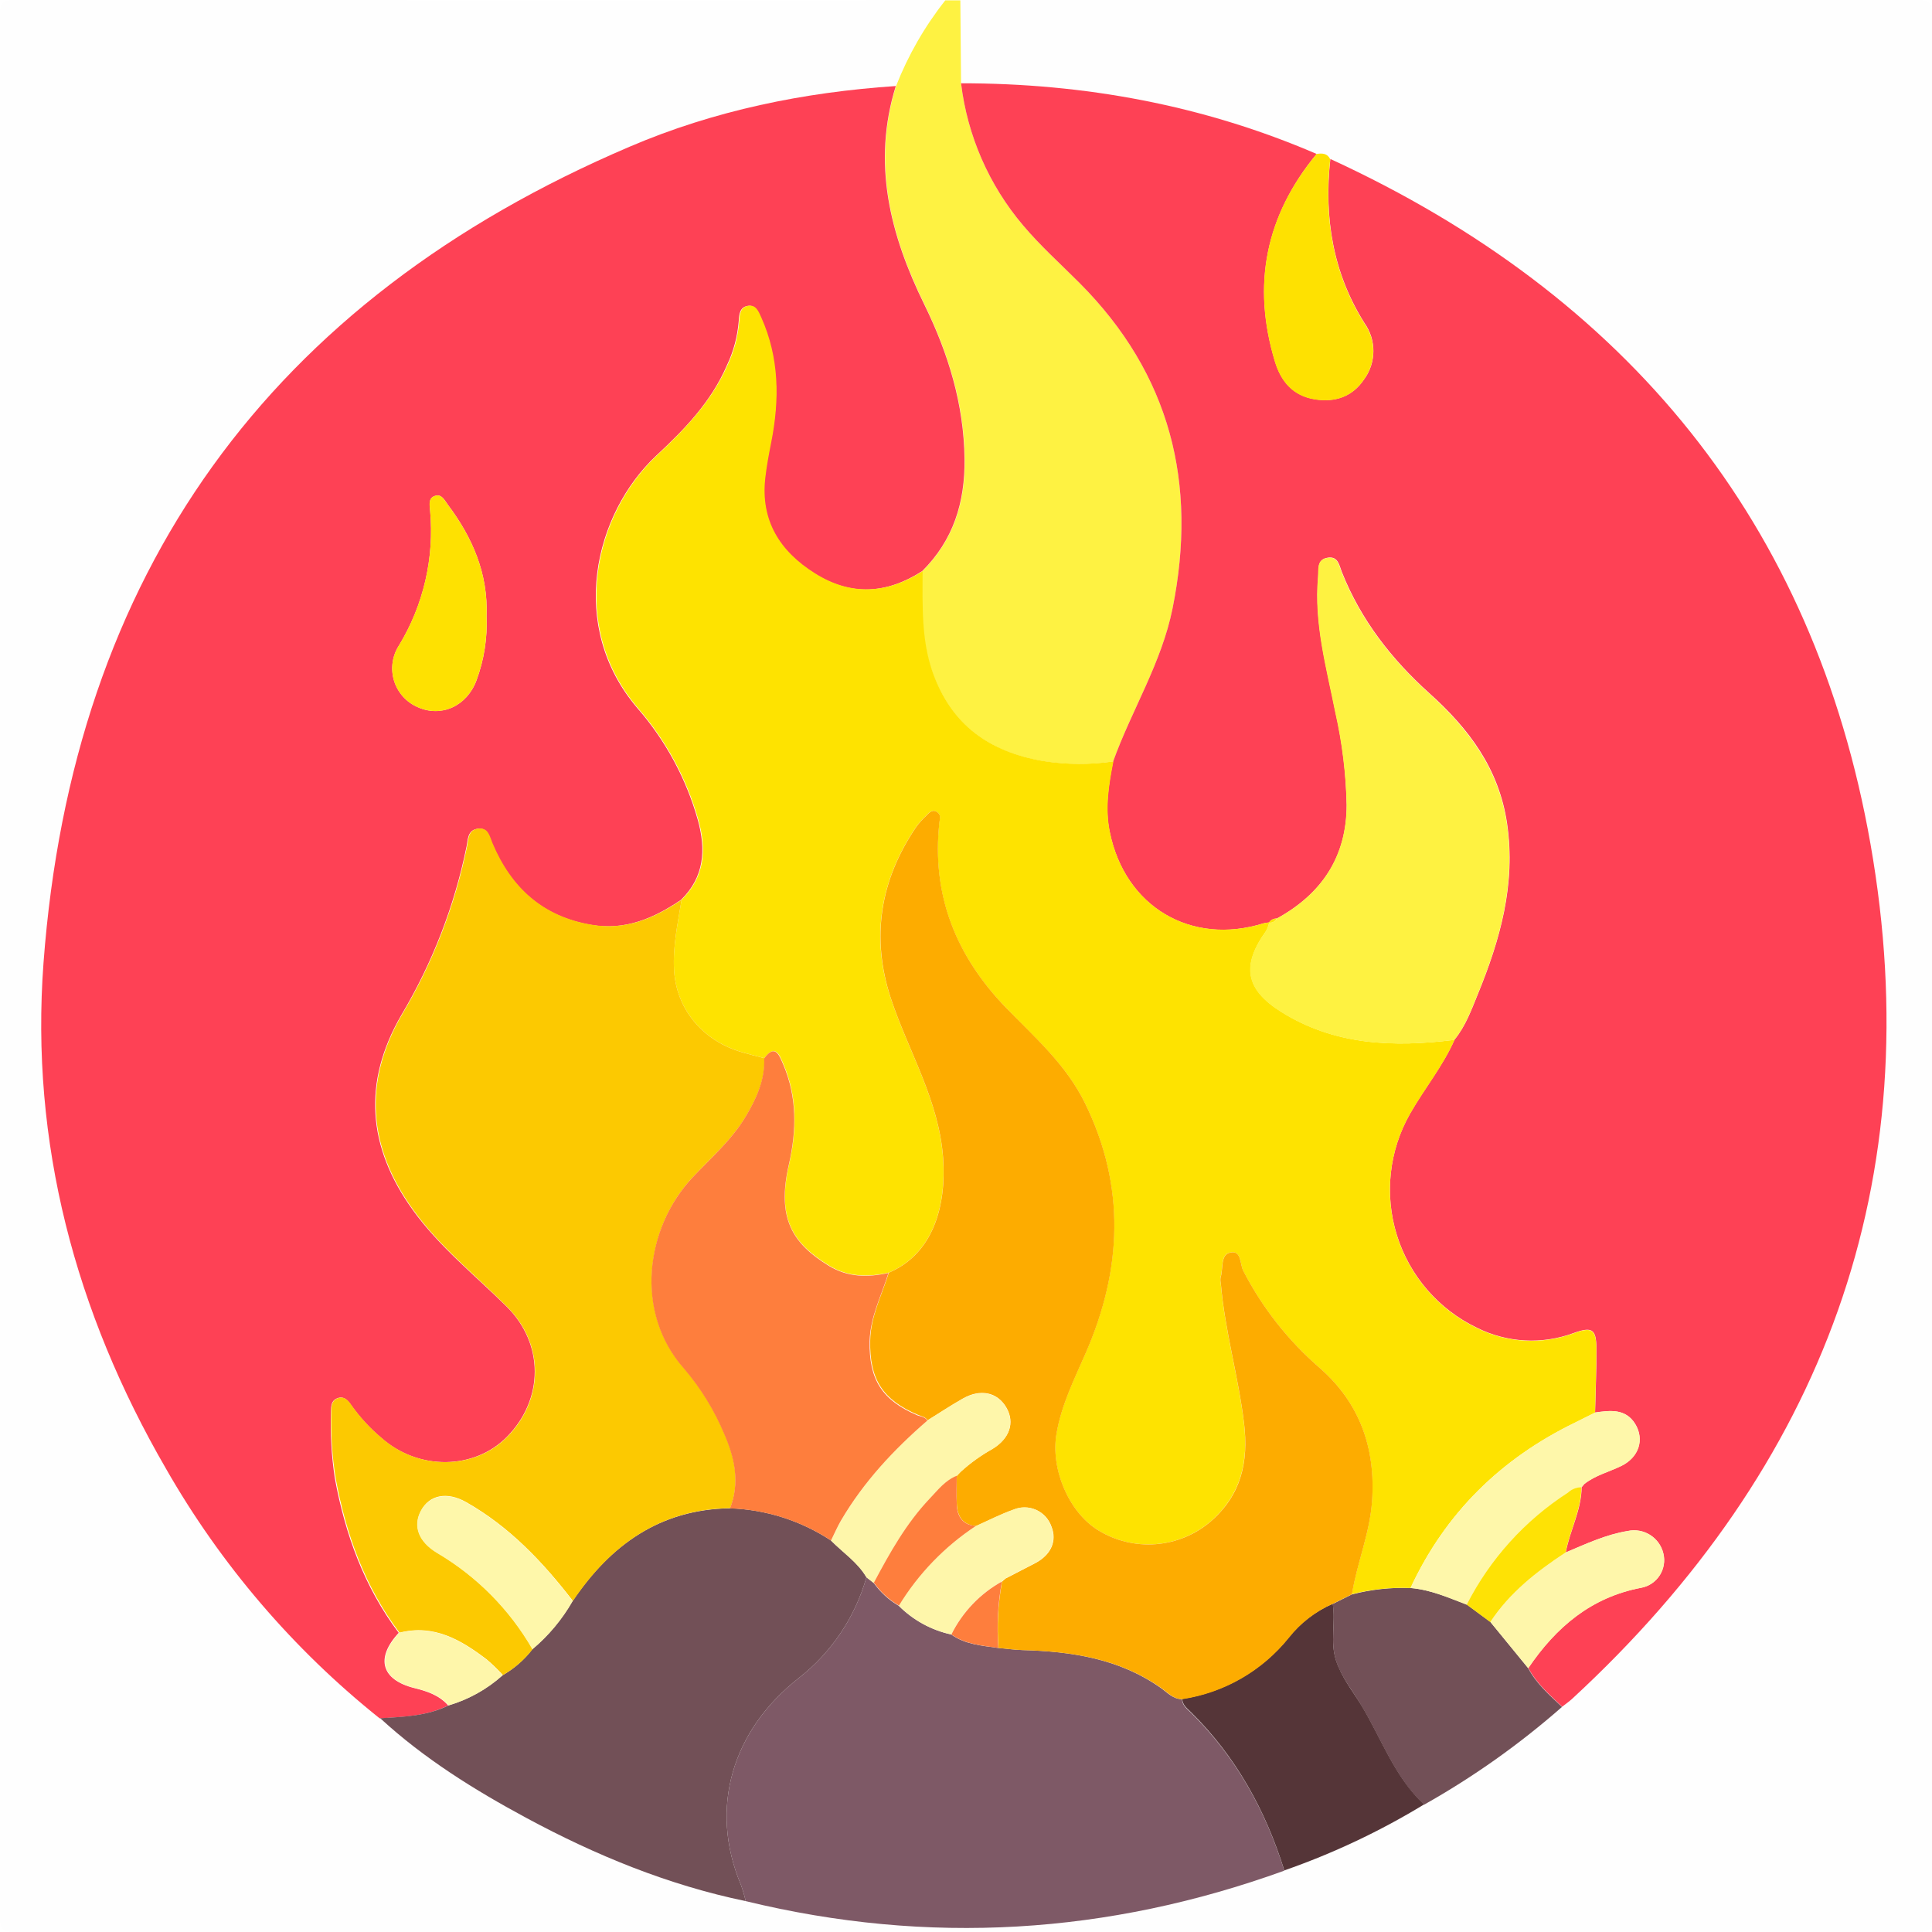
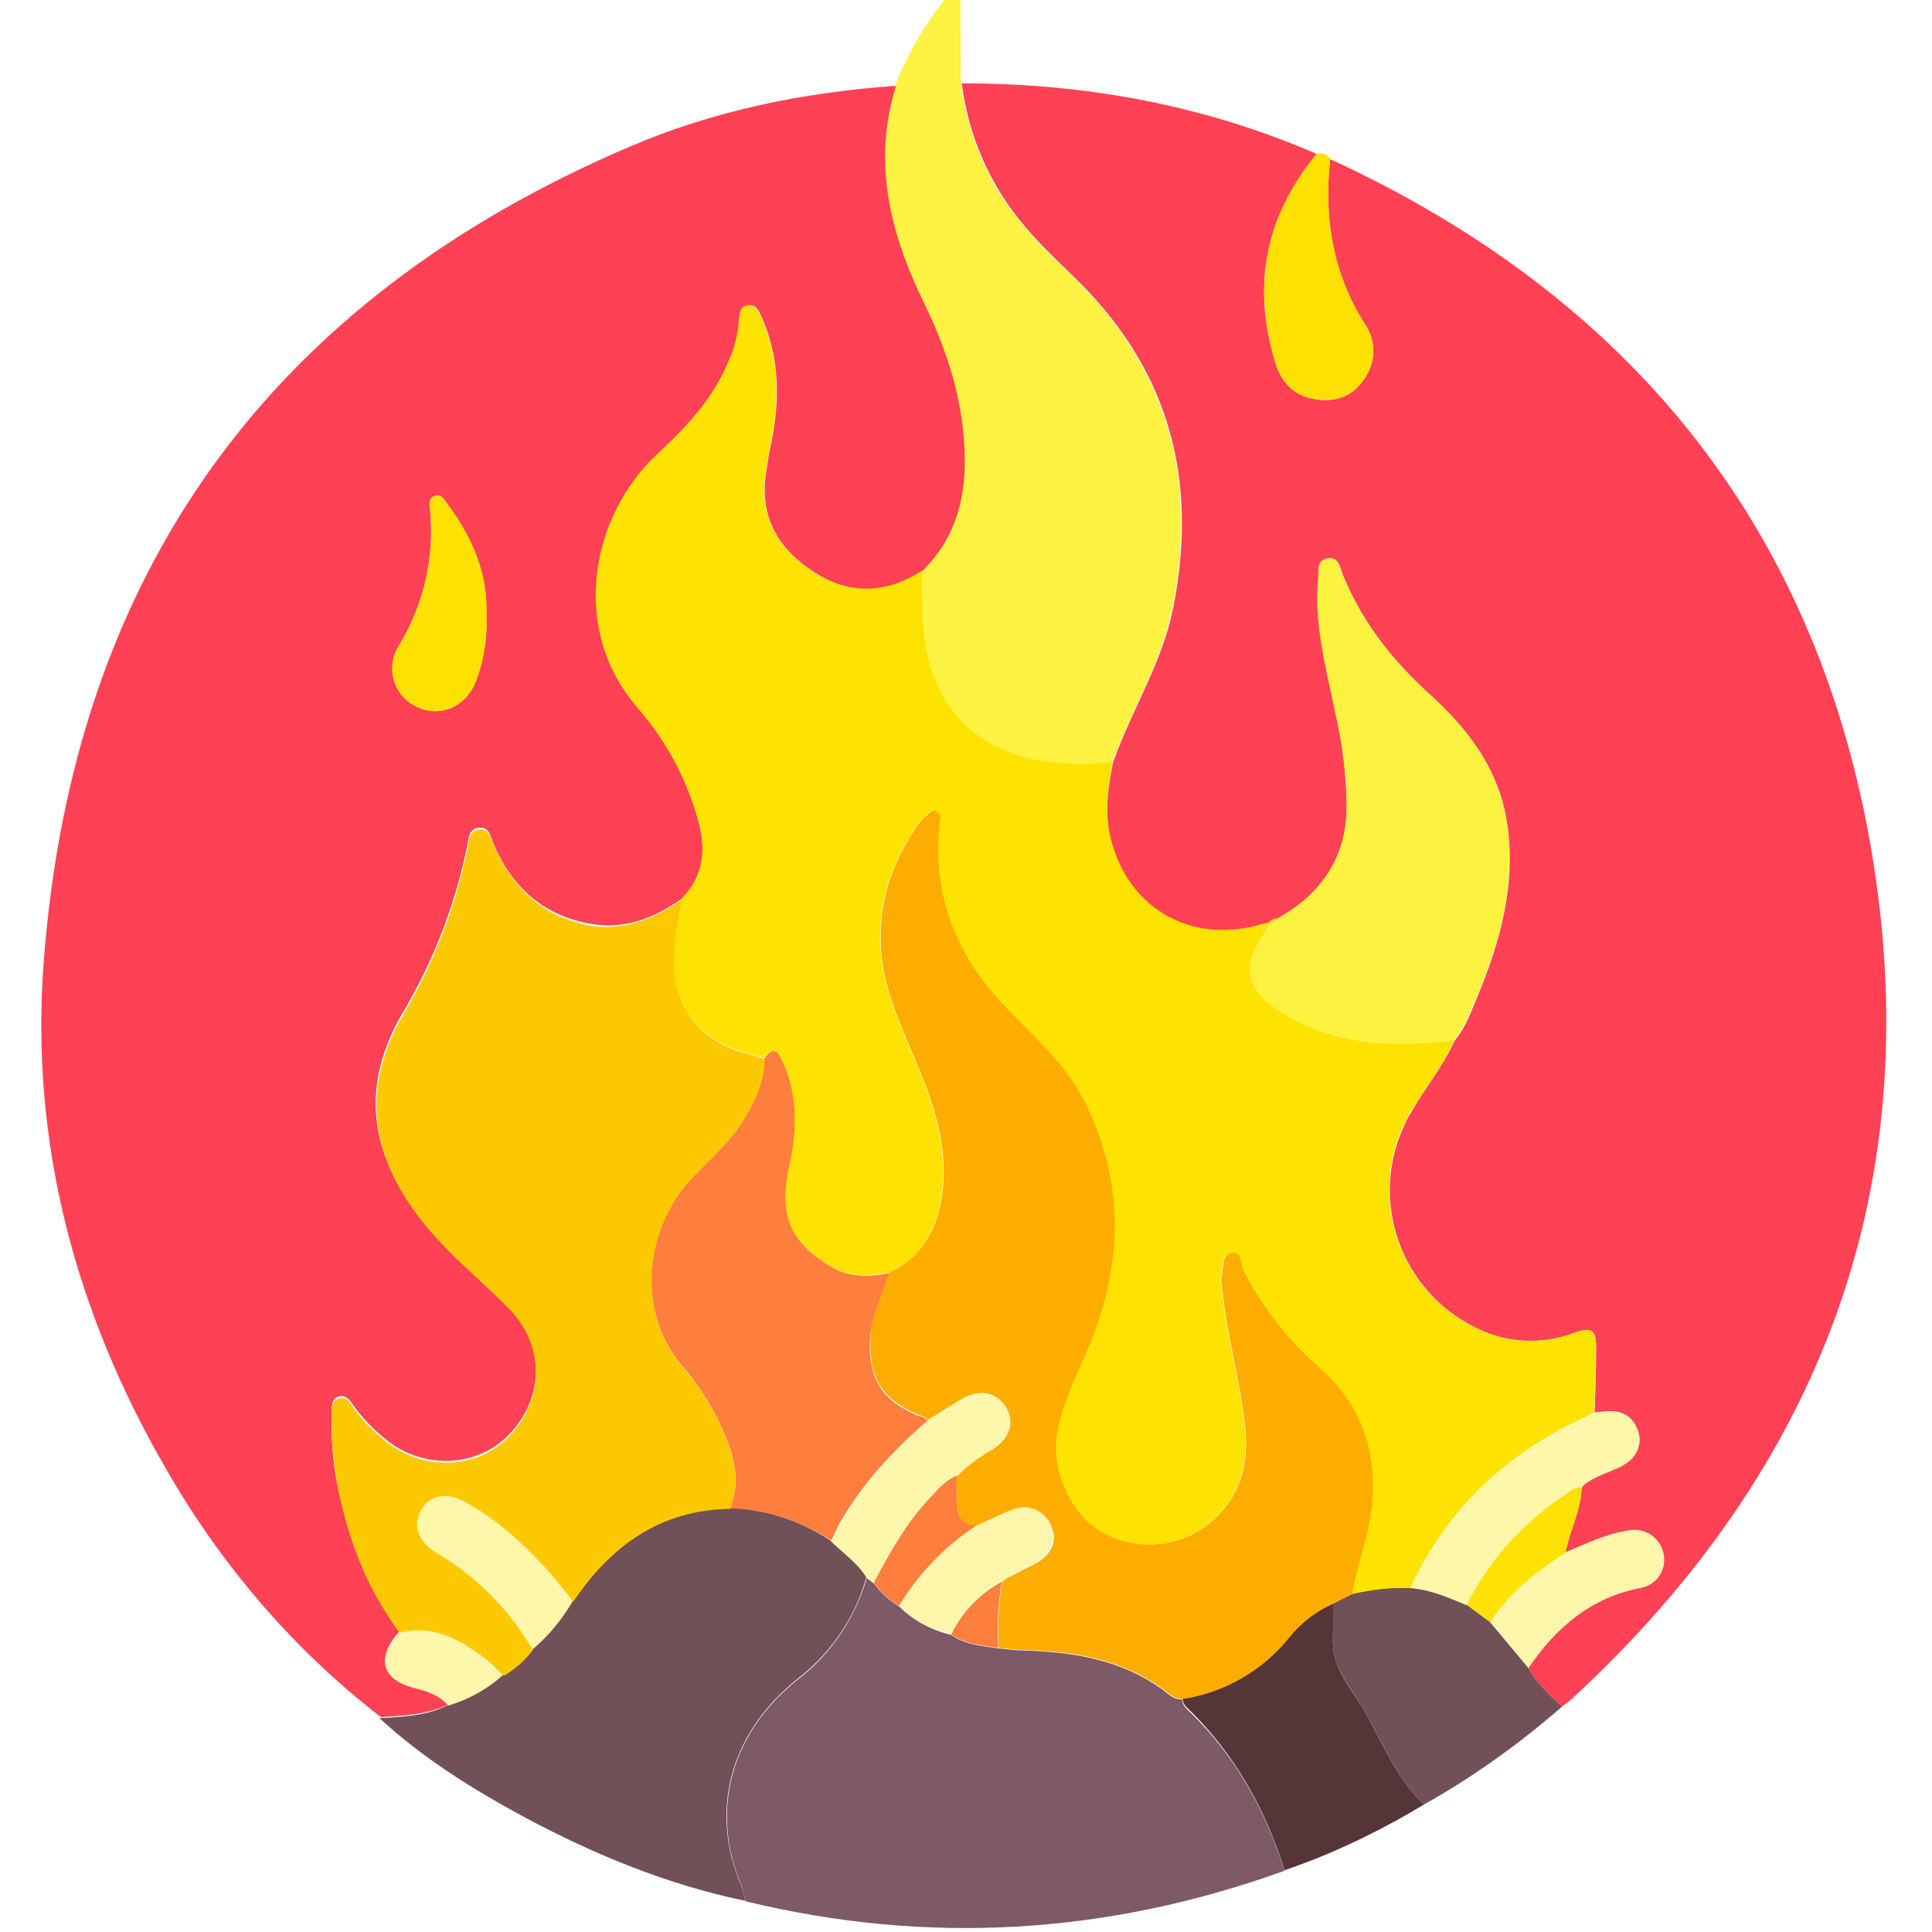
- <svg xmlns="http://www.w3.org/2000/svg" viewBox="0 0 384.89 384.89">
-   <defs>
-     <style>.cls-1{fill:#fefefe;}.cls-2{fill:#fef242;}.cls-3{fill:#fe4155;}.cls-4{fill:#7e5966;}.cls-5{fill:#725057;}.cls-6{fill:#553538;}.cls-7{fill:#fee101;}.cls-8{fill:#fee300;}.cls-9{fill:#fcc901;}.cls-10{fill:#fef6aa;}.cls-11{fill:#fef241;}.cls-12{fill:#fef7aa;}.cls-13{fill:#fee205;}.cls-14{fill:#fdac00;}.cls-15{fill:#fe7e3d;}</style>
-   </defs>
-   <g id="Camada_2" data-name="Camada 2">
-     <g id="Camada_1-2" data-name="Camada 1">
-       <path class="cls-1" d="M191.32.07q95.25,0,190.5-.07c2.57,0,3.07.5,3.07,3.07q-.12,189.38,0,378.75c0,2.57-.5,3.07-3.07,3.07q-189.37-.12-378.75,0c-2.57,0-3.07-.5-3.07-3.07Q.12,192.45,0,3.07C0,.5.5,0,3.07,0Q95.69.14,188.32.07a66.84,66.84,0,0,0-9.86,17.07c-18.31,1.23-36.15,4.88-53,12.08-71.66,30.6-111,85-116.78,162.57C6,227.62,15,261.38,33.14,292.51a174.43,174.43,0,0,0,42.6,49.79c8.75,8.05,18.77,14.29,29.17,19.89,13.8,7.44,28.23,13.35,43.65,16.55,36.39,8.85,72.14,6.65,107.3-6.07a146,146,0,0,0,27.84-13.14,162.14,162.14,0,0,0,27.48-19.48c.69-.54,1.41-1,2.05-1.63,50-46.21,71.18-103.17,59.37-170.27C361.33,104.1,324.09,58.88,265,31.71c-.57-1.18-1.6-1.21-2.69-1.05-22.62-9.73-46.3-14-70.85-14.07Q191.4,8.32,191.32.07Z" />
-       <path class="cls-2" d="M191.32.07q.08,8.27.14,16.52a53.7,53.7,0,0,0,12.37,28.32c3.44,4.08,7.46,7.68,11.24,11.47,18.12,18.19,23.53,39.94,18.53,64.8-2.19,10.91-8.15,20.26-11.85,30.53a46.55,46.55,0,0,1-14-.08c-10.66-1.85-18.2-7.17-22-17.68-2.37-6.63-2.07-13.37-2-20.16,6.22-6.16,8.56-13.71,8.45-22.34-.13-11-3.28-21.1-8-30.76-6.84-13.94-10.47-28.16-5.69-43.55A66.84,66.84,0,0,1,188.32.07Z" />
-       <path class="cls-3" d="M178.46,17.14c-4.78,15.39-1.15,29.61,5.69,43.55,4.73,9.66,7.88,19.81,8,30.76.11,8.63-2.23,16.18-8.45,22.34-7.06,4.55-14.24,5-21.45.45-7-4.4-10.87-10.54-9.89-19.09.27-2.35.71-4.68,1.17-7,1.69-8.51,1.64-16.87-2-24.94-.51-1.12-1-2.52-2.57-2.27s-1.73,1.68-1.78,2.92a25.2,25.2,0,0,1-2.4,9c-3.1,7.16-8.36,12.64-14,17.87-12.44,11.64-17.77,34.06-3.76,50.39a57.72,57.72,0,0,1,12,22.23c1.64,5.92,1.31,11.35-3.34,15.91-5.39,3.66-11.1,6.14-17.85,5-9.77-1.62-16.07-7.38-19.83-16.3-.54-1.29-.8-3.16-2.89-2.85-1.94.3-1.87,2-2.15,3.47a107.57,107.57,0,0,1-13,33.63c-7.77,13.4-6.76,26.3,2.26,38.82,5.31,7.38,12.39,13,18.75,19.3,7.43,7.41,7.36,18.38.1,25.83-6.51,6.69-17.67,6.85-25.08.31a34.61,34.61,0,0,1-6.07-6.6c-.63-.95-1.48-1.84-2.79-1.29-1.08.44-1.18,1.48-1.19,2.52a71.78,71.78,0,0,0,.77,13.42c2.06,11.17,5.83,21.61,12.72,30.77-4.69,5.06-3.46,9.35,3.08,11,2.51.62,5,1.42,6.77,3.48-4.3,2.14-9,2.28-13.64,2.56a174.43,174.43,0,0,1-42.6-49.79C15,261.38,6,227.62,8.67,191.79c5.8-77.61,45.12-132,116.78-162.57C142.31,22,160.15,18.37,178.46,17.14ZM96.93,122.77c.34-8.51-2.81-15.7-7.73-22.25-.65-.87-1.21-2.18-2.57-1.72s-1,1.84-.94,2.92a44,44,0,0,1-6.2,26.86,8.41,8.41,0,0,0,3.71,12.29c4.69,2.12,9.83-.17,11.74-5.37A32.57,32.57,0,0,0,96.93,122.77Z" />
-       <path class="cls-3" d="M221.75,151.71c3.7-10.27,9.66-19.62,11.85-30.53,5-24.86-.41-46.61-18.53-64.8-3.78-3.79-7.8-7.39-11.24-11.47a53.7,53.7,0,0,1-12.37-28.32c24.55,0,48.23,4.34,70.84,14.08Q247.06,49.12,254,72c1.23,4.08,3.67,6.84,7.91,7.53,4,.65,7.45-.43,9.83-3.94a9.56,9.56,0,0,0,.09-11.23c-6.33-10.07-8.07-21.06-6.8-32.69,59.09,27.17,96.33,72.39,107.6,136.44,11.81,67.1-9.32,124.06-59.37,170.27-.64.59-1.36,1.09-2.05,1.63-2.48-2.36-5.1-4.6-6.73-7.71,5.51-8.16,12.51-14.13,22.53-16a5.59,5.59,0,0,0,4.37-6.81,6,6,0,0,0-7.12-4.49c-4.36.71-8.31,2.58-12.33,4.27.82-4.38,3.12-8.41,3.17-13l0,0,.55-.65c2.19-1.73,4.89-2.39,7.34-3.58,3.49-1.68,4.67-5.31,2.78-8.38s-5-2.7-8-2.27c.1-4.25.3-8.49.26-12.74,0-3.89-.87-4.41-4.52-3.09a24.27,24.27,0,0,1-19.28-1.05,30.54,30.54,0,0,1-13.31-42.67c2.84-5,6.53-9.45,8.86-14.74,2.17-2.65,3.33-5.84,4.59-8.93,4.48-10.92,7.65-22,5.87-34.12-1.62-11-7.66-18.93-15.54-26-7.49-6.75-13.59-14.58-17.36-24.06-.53-1.33-.73-3.21-2.79-2.9-2.28.33-1.8,2.32-1.94,3.87-.82,9.23,1.67,18,3.44,26.93a92.79,92.79,0,0,1,2.24,18.47c0,10.34-5,17.73-13.9,22.62a1.75,1.75,0,0,0-1.55.79l0,0a7.88,7.88,0,0,0-1.1.17c-14.5,4.53-27.62-3.3-30.66-18.17C220.07,161,220.84,156.36,221.75,151.71Z" />
-       <path class="cls-4" d="M255.86,372.67c-35.16,12.72-70.91,14.92-107.3,6.07a28.88,28.88,0,0,0-.94-3.21c-6.48-15.41-1.68-30.89,11.52-41.24a38.9,38.9,0,0,0,13.47-20.07l1.44,1.12a16.09,16.09,0,0,0,5,4.57,21.11,21.11,0,0,0,10.44,5.71c2.81,2,6.12,2.22,9.36,2.68,1.61.14,3.21.37,4.82.42,9.83.27,19.32,1.71,27.61,7.57,1.3.92,2.41,2.21,4.2,2.21.06,1.27,1,1.94,1.81,2.72C246.28,350.07,252.13,360.74,255.86,372.67Z" />
-       <path class="cls-5" d="M172.61,314.22a38.9,38.9,0,0,1-13.47,20.07c-13.2,10.35-18,25.83-11.52,41.24a28.88,28.88,0,0,1,.94,3.21c-15.42-3.2-29.85-9.11-43.65-16.55-10.4-5.6-20.42-11.84-29.17-19.89,4.65-.28,9.34-.42,13.64-2.56a27.92,27.92,0,0,0,10.75-6,20.16,20.16,0,0,0,5.93-5.18,35.49,35.49,0,0,0,8-9.59c7.51-11.14,17.38-18.28,31.34-18.49a38.9,38.9,0,0,1,20.12,6.4C167.93,309.31,170.86,311.2,172.61,314.22Z" />
-       <path class="cls-5" d="M304.45,332.34c1.63,3.11,4.25,5.35,6.73,7.71a162.14,162.14,0,0,1-27.48,19.48c-5.86-5.48-8.44-13-12.45-19.69-1.78-3-4-5.66-5.09-9-1.22-3.76-.05-7.56-.66-11.3l3.81-1.9A40.67,40.67,0,0,1,281,316.36c4,.33,7.57,1.93,11.23,3.31l4.7,3.47Z" />
-       <path class="cls-6" d="M265.51,319.49c.6,3.74-.57,7.54.65,11.3,1.11,3.39,3.31,6.09,5.09,9,4,6.65,6.59,14.21,12.45,19.69a146,146,0,0,1-27.84,13.14c-3.73-11.93-9.58-22.6-18.53-31.45-.78-.78-1.75-1.45-1.81-2.72a33.74,33.74,0,0,0,21.21-12.22A22.85,22.85,0,0,1,265.51,319.49Z" />
-       <path class="cls-7" d="M265,31.71c-1.27,11.63.47,22.62,6.8,32.69a9.56,9.56,0,0,1-.09,11.23c-2.38,3.51-5.85,4.59-9.83,3.94-4.24-.69-6.68-3.45-7.91-7.53q-6.93-23,8.33-41.37C263.4,30.5,264.43,30.53,265,31.71Z" />
-       <path class="cls-8" d="M281,316.36a40.67,40.67,0,0,0-11.68,1.23c1-6.23,3.55-12,4-18.52.76-10.8-2.59-19.73-10.5-26.63a64.81,64.81,0,0,1-15.13-19.23c-.7-1.35-.32-4.31-2.74-3.65-1.87.5-1.25,3.24-1.81,4.95a2.86,2.86,0,0,0,.05,1.12c.79,9.42,3.5,18.51,4.63,27.9.93,7.77-.63,14.29-6.6,19.53a19.11,19.11,0,0,1-22.6,1.7c-5.78-3.65-9.37-12.17-8.16-19.17,1-5.76,3.54-10.83,5.83-16.08,7.22-16.57,8-33.13-.16-49.76-3.75-7.64-9.93-13-15.66-18.93-10-10.3-14.94-22.47-13.34-37,.09-.78.34-1.49-.39-2-1-.72-1.63.07-2.23.67a16.12,16.12,0,0,0-2,2.24c-7.18,10.57-9.08,22-5.05,34.16,3.51,10.58,9.59,20.27,10.41,31.8.67,9.37-1.88,19.06-10.82,22.84-4.11.93-8.12.88-11.84-1.39-7.34-4.47-10.49-9.5-8-20.21,1.56-6.83,1.64-13.53-1.18-20.06-.73-1.68-1.56-4-3.75-1.07-1.66-.45-3.35-.83-5-1.35-7.72-2.46-12.59-8.76-13-16.27-.25-4.76.76-9.32,1.51-13.94,4.65-4.56,5-10,3.34-15.91a57.72,57.72,0,0,0-12-22.23c-14-16.33-8.68-38.75,3.76-50.39,5.59-5.23,10.85-10.71,14-17.87a25.2,25.2,0,0,0,2.4-9c.05-1.24.23-2.68,1.78-2.92s2.06,1.15,2.57,2.27c3.63,8.07,3.68,16.43,2,24.94-.46,2.32-.9,4.65-1.17,7-1,8.55,2.88,14.69,9.89,19.09,7.21,4.53,14.39,4.1,21.45-.45,0,6.79-.32,13.53,2,20.16,3.75,10.51,11.29,15.83,22,17.68a46.55,46.55,0,0,0,14,.08c-.91,4.65-1.68,9.27-.7,14.07,3,14.87,16.16,22.7,30.66,18.17a7.88,7.88,0,0,1,1.1-.17,6.61,6.61,0,0,1-.62,1.7c-4.92,6.84-4.18,11.6,3,16.11,10.67,6.7,22.47,7.09,34.52,5.58-2.33,5.29-6,9.76-8.86,14.74a30.54,30.54,0,0,0,13.31,42.67,24.27,24.27,0,0,0,19.28,1.05c3.65-1.32,4.48-.8,4.52,3.09,0,4.25-.16,8.49-.26,12.73l-4,2C299,290.59,287.93,301.44,281,316.36Z" />
-       <path class="cls-9" d="M135.79,179.25c-.75,4.62-1.76,9.18-1.51,13.94.41,7.51,5.28,13.81,13,16.27,1.64.52,3.33.9,5,1.35.16,4.29-1.55,8-3.68,11.57-2.78,4.67-6.87,8.19-10.54,12.09-9.5,10.08-11.67,27-1.75,38.13a49.51,49.51,0,0,1,8,13c2.1,4.79,3.14,9.72,1.16,14.85-14,.21-23.82,7.35-31.33,18.49-6-7.79-12.64-14.8-21.27-19.69-3.81-2.16-7.36-1.46-9,1.73s-.4,6.18,3.25,8.37a52.94,52.94,0,0,1,19,19.18,20.16,20.16,0,0,1-5.93,5.18,35.94,35.94,0,0,0-3.2-3.1c-5.13-3.91-10.52-7.1-17.4-5.35-6.89-9.16-10.66-19.6-12.72-30.77A71.78,71.78,0,0,1,66,281.11c0-1,.11-2.08,1.19-2.52,1.31-.55,2.16.34,2.79,1.29a34.61,34.61,0,0,0,6.07,6.6c7.41,6.54,18.57,6.38,25.08-.31,7.26-7.45,7.33-18.42-.1-25.83C94.71,254,87.63,248.42,82.32,241c-9-12.52-10-25.42-2.26-38.82a107.57,107.57,0,0,0,13-33.63c.28-1.45.21-3.17,2.15-3.47,2.09-.31,2.35,1.56,2.89,2.85,3.76,8.92,10.06,14.68,19.83,16.3C124.69,185.39,130.4,182.91,135.79,179.25Z" />
-       <path class="cls-7" d="M96.93,122.77a32.57,32.57,0,0,1-2,12.73c-1.91,5.2-7,7.49-11.74,5.37a8.41,8.41,0,0,1-3.71-12.29,44,44,0,0,0,6.2-26.86c-.1-1.08-.43-2.45.94-2.92s1.92.85,2.57,1.72C94.12,107.07,97.27,114.26,96.93,122.77Z" />
-       <path class="cls-10" d="M79.53,325.3c6.88-1.75,12.27,1.44,17.4,5.35a35.94,35.94,0,0,1,3.2,3.1,27.92,27.92,0,0,1-10.75,6c-1.79-2.06-4.26-2.86-6.77-3.48C76.07,334.65,74.84,330.36,79.53,325.3Z" />
-       <path class="cls-11" d="M289.72,207.17c-12.05,1.51-23.85,1.12-34.52-5.58-7.19-4.51-7.93-9.27-3-16.11a6.61,6.61,0,0,0,.62-1.7l0,0a1.46,1.46,0,0,0,1.55-.79c8.93-4.89,13.86-12.28,13.9-22.62A92.79,92.79,0,0,0,266,141.93c-1.77-8.89-4.26-17.7-3.44-26.93.14-1.55-.34-3.54,1.94-3.87,2.06-.31,2.26,1.57,2.79,2.9,3.77,9.48,9.87,17.31,17.36,24.06,7.88,7.1,13.92,15.08,15.54,26,1.78,12.11-1.39,23.2-5.87,34.12C293.05,201.33,291.89,204.52,289.72,207.17Z" />
-       <path class="cls-12" d="M281,316.36c6.94-14.92,18-25.77,32.72-32.94l4-2c3-.42,6-.92,8,2.28s.71,6.7-2.78,8.38c-2.45,1.19-5.15,1.85-7.34,3.58l-.55.65,0,0a3.92,3.92,0,0,0-2.69,1.07,57.75,57.75,0,0,0-20.16,22.31C288.56,318.29,285,316.69,281,316.36Z" />
-       <path class="cls-10" d="M304.45,332.34l-7.53-9.2c3.81-5.89,9.21-10.07,15-13.86,4-1.69,8-3.56,12.33-4.27a6,6,0,0,1,7.12,4.49,5.59,5.59,0,0,1-4.37,6.81C317,318.21,310,324.18,304.45,332.34Z" />
-       <path class="cls-13" d="M311.9,309.28c-5.77,3.79-11.17,8-15,13.86l-4.7-3.47a57.75,57.75,0,0,1,20.16-22.31,3.92,3.92,0,0,1,2.69-1.07C315,300.87,312.72,304.9,311.9,309.28Z" />
-       <path class="cls-8" d="M254.33,183a1.46,1.46,0,0,1-1.55.79A1.75,1.75,0,0,1,254.33,183Z" />
-       <path class="cls-13" d="M315,296.34l.55-.65Z" />
-       <path class="cls-14" d="M177.07,253.54c8.94-3.78,11.49-13.47,10.82-22.84-.82-11.53-6.9-21.22-10.41-31.8-4-12.2-2.13-23.59,5.05-34.16a16.12,16.12,0,0,1,2-2.24c.6-.6,1.23-1.39,2.23-.67.73.53.48,1.24.39,2-1.6,14.5,3.32,26.67,13.34,37,5.73,5.89,11.91,11.29,15.66,18.93,8.16,16.63,7.38,33.19.16,49.76-2.29,5.25-4.84,10.32-5.83,16.08-1.21,7,2.38,15.52,8.16,19.17a19.11,19.11,0,0,0,22.6-1.7c6-5.24,7.53-11.76,6.6-19.53-1.13-9.39-3.84-18.48-4.63-27.9a2.86,2.86,0,0,1-.05-1.12c.56-1.71-.06-4.45,1.81-4.95,2.42-.66,2,2.3,2.74,3.65a64.81,64.81,0,0,0,15.13,19.23c7.91,6.9,11.26,15.83,10.5,26.63-.46,6.47-3,12.29-4,18.52l-3.81,1.9a22.89,22.89,0,0,0-8.77,6.79,33.74,33.74,0,0,1-21.21,12.22c-1.79,0-2.9-1.29-4.2-2.21-8.29-5.86-17.78-7.3-27.61-7.57-1.61-.05-3.21-.28-4.82-.42a51.47,51.47,0,0,1,.71-13.23l0,0,.7-.61,5.9-3.05c3.17-1.66,4.4-4.45,3.24-7.31a5.65,5.65,0,0,0-7.55-3.35c-2.55.9-5,2.16-7.45,3.26-2.75-.24-3.77-2-3.86-4.48-.07-1.84,0-3.68,0-5.52l0,0,.78-.82a33.87,33.87,0,0,1,6.34-4.56c3.42-2.07,4.47-5.22,2.8-8.16-1.77-3.13-5.18-3.89-8.74-1.85-2.37,1.36-4.65,2.87-7,4.32-.44-.7-1.21-.79-1.9-1.08-7.06-3-9.69-7.11-9.53-14.79C173.43,262.29,175.69,258,177.07,253.54Z" />
-       <path class="cls-10" d="M184.75,283c2.31-1.45,4.59-3,7-4.32,3.56-2,7-1.28,8.74,1.85,1.67,2.94.62,6.09-2.8,8.16a33.87,33.87,0,0,0-6.34,4.56l-.78.82,0,0c-2.3.91-3.76,2.84-5.38,4.54-4.68,4.93-8,10.81-11.13,16.76l-1.44-1.12c-1.75-3-4.68-4.91-7.05-7.33.66-1.33,1.24-2.71,2-4C172.06,295.21,178.05,288.8,184.75,283Z" />
-       <path class="cls-10" d="M194.41,304c2.48-1.1,4.9-2.36,7.45-3.26a5.65,5.65,0,0,1,7.55,3.35c1.16,2.86-.07,5.65-3.24,7.31l-5.9,3.05-.7.61,0,0a24.59,24.59,0,0,0-10.07,10.55,21,21,0,0,1-10.44-5.72A50.54,50.54,0,0,1,194.41,304Z" />
-       <path class="cls-15" d="M194.41,304a50.54,50.54,0,0,0-15.32,15.86,15.94,15.94,0,0,1-5-4.56c3.16-5.95,6.45-11.83,11.13-16.76,1.62-1.7,3.08-3.63,5.38-4.54,0,1.84-.08,3.68,0,5.52C190.64,302,191.66,303.8,194.41,304Z" />
-       <path class="cls-15" d="M189.53,325.62a24.59,24.59,0,0,1,10.07-10.55,51.47,51.47,0,0,0-.71,13.23C195.65,327.84,192.34,327.59,189.53,325.62Z" />
-       <path class="cls-15" d="M184.75,283c-6.7,5.8-12.69,12.21-17.2,19.9-.75,1.28-1.33,2.66-2,4a38.9,38.9,0,0,0-20.12-6.4c2-5.13.93-10.06-1.17-14.85a49.51,49.51,0,0,0-8-13c-9.92-11.15-7.75-28.05,1.75-38.13,3.67-3.9,7.76-7.42,10.54-12.09,2.13-3.56,3.84-7.28,3.68-11.57,2.19-3,3-.61,3.75,1.07,2.82,6.53,2.74,13.23,1.18,20.06-2.46,10.71.69,15.74,8,20.21,3.72,2.27,7.73,2.32,11.84,1.39-1.38,4.49-3.64,8.75-3.75,13.59-.16,7.68,2.47,11.78,9.53,14.79C183.54,282.21,184.31,282.3,184.75,283Z" />
-       <path class="cls-12" d="M106.06,328.57a52.94,52.94,0,0,0-19-19.18c-3.65-2.19-4.87-5.32-3.25-8.37s5.24-3.89,9-1.73c8.63,4.89,15.31,11.9,21.27,19.69A35.49,35.49,0,0,1,106.06,328.57Z" />
-       <path class="cls-15" d="M190.53,294.07l.78-.82Z" />
-       <path class="cls-15" d="M199.57,315.1l.7-.61Z" />
+ <svg xmlns="http://www.w3.org/2000/svg" version="1.1" id="Camada_1" x="0px" y="0px" viewBox="0 0 384.9 384.9" style="enable-background:new 0 0 384.9 384.9;" xml:space="preserve">
+   <style type="text/css">
+ 	.st0{fill:#FEF242;}
+ 	.st1{fill:#FE4155;}
+ 	.st2{fill:#7E5966;}
+ 	.st3{fill:#725057;}
+ 	.st4{fill:#553538;}
+ 	.st5{fill:#FEE101;}
+ 	.st6{fill:#FEE300;}
+ 	.st7{fill:#FCC901;}
+ 	.st8{fill:#FEF6AA;}
+ 	.st9{fill:#FEF241;}
+ 	.st10{fill:#FEF7AA;}
+ 	.st11{fill:#FEE205;}
+ 	.st12{fill:#FDAC00;}
+ 	.st13{fill:#FE7E3D;}
+ </style>
+   <g>
+     <g id="Camada_1-2">
+       <path class="st0" d="M191.3,0.1c0.1,5.5,0.1,11,0.1,16.5c1.3,10.4,5.6,20.3,12.4,28.3c3.4,4.1,7.5,7.7,11.2,11.5    c18.1,18.2,23.5,39.9,18.5,64.8c-2.2,10.9-8.1,20.3-11.9,30.5c-4.6,0.7-9.4,0.7-14-0.1c-10.7-1.9-18.2-7.2-22-17.7    c-2.4-6.6-2.1-13.4-2-20.2c6.2-6.2,8.6-13.7,8.4-22.3c-0.1-11-3.3-21.1-8-30.8c-6.8-13.9-10.5-28.2-5.7-43.5    c2.4-6.1,5.7-11.9,9.8-17.1H191.3z" />
+       <path class="st1" d="M178.5,17.1c-4.8,15.4-1.1,29.6,5.7,43.5c4.7,9.7,7.9,19.8,8,30.8c0.1,8.6-2.2,16.2-8.4,22.3    c-7.1,4.6-14.2,5-21.4,0.4c-7-4.4-10.9-10.5-9.9-19.1c0.3-2.3,0.7-4.7,1.2-7c1.7-8.5,1.6-16.9-2-24.9c-0.5-1.1-1-2.5-2.6-2.3    s-1.7,1.7-1.8,2.9c-0.2,3.1-1,6.2-2.4,9c-3.1,7.2-8.4,12.6-14,17.9c-12.4,11.6-17.8,34.1-3.8,50.4c5.6,6.4,9.7,14,12,22.2    c1.6,5.9,1.3,11.4-3.3,15.9c-5.4,3.7-11.1,6.1-17.8,5c-9.8-1.6-16.1-7.4-19.8-16.3c-0.5-1.3-0.8-3.2-2.9-2.9    c-1.9,0.3-1.9,2-2.2,3.5c-2.4,11.9-6.8,23.2-13,33.6c-7.8,13.4-6.8,26.3,2.3,38.8c5.3,7.4,12.4,13,18.8,19.3    c7.4,7.4,7.4,18.4,0.1,25.8c-6.5,6.7-17.7,6.9-25.1,0.3c-2.3-1.9-4.3-4.1-6.1-6.6c-0.6-1-1.5-1.8-2.8-1.3    c-1.1,0.4-1.2,1.5-1.2,2.5c-0.2,4.5,0.1,9,0.8,13.4c2.1,11.2,5.8,21.6,12.7,30.8c-4.7,5.1-3.5,9.4,3.1,11c2.5,0.6,5,1.4,6.8,3.5    c-4.3,2.1-9,2.3-13.6,2.6C58.4,328.6,44,311.7,33,292.5C15,261.4,6,227.6,8.7,191.8c5.8-77.6,45.1-132,116.8-162.6    C142.3,22,160.1,18.4,178.5,17.1z M96.9,122.8c0.3-8.5-2.8-15.7-7.7-22.3c-0.7-0.9-1.2-2.2-2.6-1.7s-1,1.8-0.9,2.9    c0.9,9.4-1.3,18.8-6.2,26.9c-2.5,3.9-1.4,9.1,2.5,11.6c0.4,0.3,0.8,0.5,1.2,0.7c4.7,2.1,9.8-0.2,11.7-5.4    C96.4,131.4,97.1,127.1,96.9,122.8z" />
+       <path class="st1" d="M221.8,151.7c3.7-10.3,9.7-19.6,11.9-30.5c5-24.9-0.4-46.6-18.5-64.8c-3.8-3.8-7.8-7.4-11.2-11.5    c-6.8-8-11.1-17.9-12.4-28.3c24.6,0,48.2,4.3,70.8,14.1C252.1,43,249.4,56.7,254,72c1.2,4.1,3.7,6.8,7.9,7.5    c4,0.7,7.5-0.4,9.8-3.9c2.5-3.3,2.5-7.9,0.1-11.2c-6.3-10.1-8.1-21.1-6.8-32.7c59.1,27.2,96.3,72.4,107.6,136.4    c11.8,67.1-9.3,124.1-59.4,170.3c-0.6,0.6-1.4,1.1-2,1.6c-2.5-2.4-5.1-4.6-6.7-7.7c5.5-8.2,12.5-14.1,22.5-16c3-0.6,5-3.5,4.4-6.5    c0-0.1,0-0.2-0.1-0.3c-0.7-3.2-3.9-5.2-7.1-4.5c-4.4,0.7-8.3,2.6-12.3,4.3c0.8-4.4,3.1-8.4,3.2-13l0,0l0.5-0.6    c2.2-1.7,4.9-2.4,7.3-3.6c3.5-1.7,4.7-5.3,2.8-8.4s-5-2.7-8-2.3c0.1-4.3,0.3-8.5,0.3-12.7c0-3.9-0.9-4.4-4.5-3.1    c-6.3,2.3-13.3,2-19.3-1c-15.2-7.3-21.6-25.5-14.3-40.7c0.3-0.7,0.6-1.3,1-1.9c2.8-5,6.5-9.4,8.9-14.7c2.2-2.6,3.3-5.8,4.6-8.9    c4.5-10.9,7.6-22,5.9-34.1c-1.6-11-7.7-18.9-15.5-26c-7.5-6.8-13.6-14.6-17.4-24.1c-0.5-1.3-0.7-3.2-2.8-2.9    c-2.3,0.3-1.8,2.3-1.9,3.9c-0.8,9.2,1.7,18,3.4,26.9c1.4,6.1,2.1,12.3,2.2,18.5c0,10.3-5,17.7-13.9,22.6c-0.6,0-1.2,0.3-1.6,0.8    l0,0c-0.4,0-0.7,0.1-1.1,0.2c-14.5,4.5-27.6-3.3-30.7-18.2C220.1,161,220.8,156.4,221.8,151.7z" />
+       <path class="st2" d="M255.9,372.7c-35.2,12.7-70.9,14.9-107.3,6.1c-0.3-1.1-0.6-2.2-0.9-3.2c-6.5-15.4-1.7-30.9,11.5-41.2    c6.5-5.1,11.2-12.1,13.5-20.1l1.4,1.1c1.3,1.9,3,3.4,5,4.6c2.9,2.9,6.5,4.8,10.4,5.7c2.8,2,6.1,2.2,9.4,2.7    c1.6,0.1,3.2,0.4,4.8,0.4c9.8,0.3,19.3,1.7,27.6,7.6c1.3,0.9,2.4,2.2,4.2,2.2c0.1,1.3,1,1.9,1.8,2.7    C246.3,350.1,252.1,360.7,255.9,372.7z" />
+       <path class="st3" d="M172.6,314.2c-2.2,8-7,15-13.5,20.1c-13.2,10.4-18,25.8-11.5,41.2c0.4,1.1,0.7,2.1,0.9,3.2    c-15.4-3.2-29.8-9.1-43.7-16.5c-10.4-5.6-20.4-11.8-29.2-19.9c4.7-0.3,9.3-0.4,13.6-2.6c4-1.2,7.7-3.2,10.8-6    c2.3-1.3,4.3-3.1,5.9-5.2c3.2-2.7,5.9-5.9,8-9.6c7.5-11.1,17.4-18.3,31.3-18.5c7.2,0.2,14.1,2.5,20.1,6.4    C167.9,309.3,170.9,311.2,172.6,314.2z" />
+       <path class="st3" d="M304.5,332.3c1.6,3.1,4.3,5.4,6.7,7.7c-8.5,7.4-17.7,14-27.5,19.5c-5.9-5.5-8.4-13-12.5-19.7    c-1.8-3-4-5.7-5.1-9c-1.2-3.8,0-7.6-0.7-11.3l3.8-1.9c3.8-1,7.8-1.4,11.7-1.3c4,0.3,7.6,1.9,11.2,3.3l4.7,3.5L304.5,332.3z" />
+       <path class="st4" d="M265.5,319.5c0.6,3.7-0.6,7.5,0.6,11.3c1.1,3.4,3.3,6.1,5.1,9c4,6.6,6.6,14.2,12.5,19.7    c-8.8,5.3-18.1,9.8-27.8,13.1c-3.7-11.9-9.6-22.6-18.5-31.5c-0.8-0.8-1.8-1.5-1.8-2.7c8.4-1.3,15.9-5.6,21.2-12.2    C259.1,323.3,262.1,321,265.5,319.5z" />
+       <path class="st5" d="M265,31.7c-1.3,11.6,0.5,22.6,6.8,32.7c2.4,3.4,2.4,7.9-0.1,11.2c-2.4,3.5-5.9,4.6-9.8,3.9    c-4.2-0.7-6.7-3.4-7.9-7.5c-4.6-15.3-1.8-29.1,8.3-41.4C263.4,30.5,264.4,30.5,265,31.7z" />
+       <path class="st6" d="M281,316.4c-3.9-0.2-7.9,0.3-11.7,1.2c1-6.2,3.5-12,4-18.5c0.8-10.8-2.6-19.7-10.5-26.6    c-6.2-5.4-11.4-11.9-15.1-19.2c-0.7-1.4-0.3-4.3-2.7-3.6c-1.9,0.5-1.3,3.2-1.8,4.9c-0.1,0.4,0,0.8,0.1,1.1    c0.8,9.4,3.5,18.5,4.6,27.9c0.9,7.8-0.6,14.3-6.6,19.5c-6.3,5.5-15.5,6.1-22.6,1.7c-5.8-3.6-9.4-12.2-8.2-19.2    c1-5.8,3.5-10.8,5.8-16.1c7.2-16.6,8-33.1-0.2-49.8c-3.8-7.6-9.9-13-15.7-18.9c-10-10.3-14.9-22.5-13.3-37c0.1-0.8,0.3-1.5-0.4-2    c-1-0.7-1.6,0.1-2.2,0.7c-0.7,0.7-1.4,1.4-2,2.2c-7.2,10.6-9.1,22-5.1,34.2c3.5,10.6,9.6,20.3,10.4,31.8    c0.7,9.4-1.9,19.1-10.8,22.8c-4.1,0.9-8.1,0.9-11.8-1.4c-7.3-4.5-10.5-9.5-8-20.2c1.6-6.8,1.6-13.5-1.2-20.1    c-0.7-1.7-1.6-4-3.8-1.1c-1.7-0.4-3.4-0.8-5-1.4c-7.7-2.5-12.6-8.8-13-16.3c-0.3-4.8,0.8-9.3,1.5-13.9c4.6-4.6,5-10,3.3-15.9    c-2.3-8.2-6.4-15.8-12-22.2c-14-16.3-8.7-38.8,3.8-50.4c5.6-5.2,10.9-10.7,14-17.9c1.4-2.8,2.2-5.9,2.4-9c0.1-1.2,0.2-2.7,1.8-2.9    s2.1,1.2,2.6,2.3c3.6,8.1,3.7,16.4,2,24.9c-0.5,2.3-0.9,4.7-1.2,7c-1,8.6,2.9,14.7,9.9,19.1c7.2,4.5,14.4,4.1,21.4-0.4    c0,6.8-0.3,13.5,2,20.2c3.8,10.5,11.3,15.8,22,17.7c4.6,0.7,9.4,0.8,14,0.1c-0.9,4.6-1.7,9.3-0.7,14.1c3,14.9,16.2,22.7,30.7,18.2    c0.4-0.1,0.7-0.1,1.1-0.2c-0.1,0.6-0.3,1.2-0.6,1.7c-4.9,6.8-4.2,11.6,3,16.1c10.7,6.7,22.5,7.1,34.5,5.6c-2.3,5.3-6,9.8-8.9,14.7    c-8.4,14.6-3.3,33.3,11.4,41.7c0.6,0.4,1.3,0.7,1.9,1c6,3,13,3.4,19.3,1c3.6-1.3,4.5-0.8,4.5,3.1c0,4.3-0.2,8.5-0.3,12.7l-4,2    C299,290.6,287.9,301.4,281,316.4z" />
+       <path class="st7" d="M135.8,179.3c-0.8,4.6-1.8,9.2-1.5,13.9c0.4,7.5,5.3,13.8,13,16.3c1.6,0.5,3.3,0.9,5,1.4    c0.2,4.3-1.6,8-3.7,11.6c-2.8,4.7-6.9,8.2-10.5,12.1c-9.5,10.1-11.7,27-1.8,38.1c3.3,3.9,6,8.3,8,13c2.1,4.8,3.1,9.7,1.2,14.9    c-14,0.2-23.8,7.4-31.3,18.5c-6-7.8-12.6-14.8-21.3-19.7c-3.8-2.2-7.4-1.5-9,1.7s-0.4,6.2,3.3,8.4c7.9,4.6,14.4,11.3,19,19.2    c-1.6,2.1-3.6,3.9-5.9,5.2c-1-1.1-2.1-2.1-3.2-3.1c-5.1-3.9-10.5-7.1-17.4-5.4c-6.9-9.2-10.7-19.6-12.7-30.8    c-0.7-4.4-1-8.9-0.9-13.4c0-1,0.1-2.1,1.2-2.5c1.3-0.5,2.2,0.3,2.8,1.3c1.7,2.5,3.8,4.7,6.1,6.6c7.4,6.5,18.6,6.4,25.1-0.3    c7.3-7.5,7.3-18.4-0.1-25.8c-6.3-6.3-13.4-11.9-18.7-19.3c-9-12.5-10-25.4-2.3-38.8c6.2-10.4,10.6-21.8,13-33.6    c0.3-1.4,0.2-3.2,2.2-3.5c2.1-0.3,2.3,1.6,2.9,2.9c3.8,8.9,10.1,14.7,19.8,16.3C124.7,185.4,130.4,182.9,135.8,179.3z" />
+       <path class="st5" d="M96.9,122.8c0.2,4.3-0.5,8.7-2,12.7c-1.9,5.2-7,7.5-11.7,5.4c-4.3-1.8-6.2-6.8-4.4-11.1    c0.2-0.4,0.4-0.8,0.7-1.2c4.9-8.1,7.1-17.5,6.2-26.9c-0.1-1.1-0.4-2.4,0.9-2.9s1.9,0.8,2.6,1.7C94.1,107.1,97.3,114.3,96.9,122.8z    " />
+       <path class="st8" d="M79.5,325.3c6.9-1.8,12.3,1.4,17.4,5.4c1.1,1,2.2,2,3.2,3.1c-3.1,2.8-6.8,4.8-10.8,6    c-1.8-2.1-4.3-2.9-6.8-3.5C76.1,334.6,74.8,330.4,79.5,325.3z" />
+       <path class="st9" d="M289.7,207.2c-12,1.5-23.9,1.1-34.5-5.6c-7.2-4.5-7.9-9.3-3-16.1c0.3-0.5,0.5-1.1,0.6-1.7l0,0    c0.6,0.1,1.3-0.2,1.6-0.8c8.9-4.9,13.9-12.3,13.9-22.6c-0.1-6.2-0.9-12.4-2.3-18.4c-1.8-8.9-4.3-17.7-3.4-26.9    c0.1-1.6-0.3-3.5,1.9-3.9c2.1-0.3,2.3,1.6,2.8,2.9c3.8,9.5,9.9,17.3,17.4,24.1c7.9,7.1,13.9,15.1,15.5,26    c1.8,12.1-1.4,23.2-5.9,34.1C293,201.3,291.9,204.5,289.7,207.2z" />
+       <path class="st10" d="M281,316.4c6.9-14.9,18-25.8,32.7-32.9l4-2c3-0.4,6-0.9,8,2.3s0.7,6.7-2.8,8.4c-2.5,1.2-5.1,1.9-7.3,3.6    l-0.5,0.6l0,0c-1,0-2,0.4-2.7,1.1c-8.6,5.5-15.5,13.2-20.2,22.3C288.6,318.3,285,316.7,281,316.4z" />
+       <path class="st8" d="M304.5,332.3l-7.5-9.2c3.8-5.9,9.2-10.1,15-13.9c4-1.7,8-3.6,12.3-4.3c3.2-0.7,6.4,1.3,7.1,4.5    c0.7,3-1.1,6-4.1,6.8c-0.1,0-0.2,0-0.3,0.1C317,318.2,310,324.2,304.5,332.3z" />
+       <path class="st11" d="M311.9,309.3c-5.8,3.8-11.2,8-15,13.9l-4.7-3.5c4.6-9.1,11.6-16.8,20.2-22.3c0.7-0.7,1.7-1.1,2.7-1.1    C315,300.9,312.7,304.9,311.9,309.3z" />
+       <path class="st6" d="M254.3,183c-0.3,0.6-0.9,0.9-1.6,0.8C253.1,183.3,253.7,183,254.3,183z" />
+       <path class="st11" d="M315,296.3l0.5-0.6L315,296.3z" />
+       <path class="st12" d="M177.1,253.5c8.9-3.8,11.5-13.5,10.8-22.8c-0.8-11.5-6.9-21.2-10.4-31.8c-4-12.2-2.1-23.6,5.1-34.2    c0.6-0.8,1.3-1.6,2-2.2c0.6-0.6,1.2-1.4,2.2-0.7c0.7,0.5,0.5,1.2,0.4,2c-1.6,14.5,3.3,26.7,13.3,37c5.7,5.9,11.9,11.3,15.7,18.9    c8.2,16.6,7.4,33.2,0.2,49.8c-2.3,5.3-4.8,10.3-5.8,16.1c-1.2,7,2.4,15.5,8.2,19.2c7.1,4.4,16.3,3.8,22.6-1.7    c6-5.2,7.5-11.8,6.6-19.5c-1.1-9.4-3.8-18.5-4.6-27.9c-0.1-0.4-0.1-0.7-0.1-1.1c0.6-1.7-0.1-4.4,1.8-4.9c2.4-0.7,2,2.3,2.7,3.6    c3.8,7.3,8.9,13.8,15.1,19.2c7.9,6.9,11.3,15.8,10.5,26.6c-0.5,6.5-3,12.3-4,18.5l-3.8,1.9c-3.4,1.5-6.4,3.8-8.8,6.8    c-5.3,6.6-12.9,10.9-21.2,12.2c-1.8,0-2.9-1.3-4.2-2.2c-8.3-5.9-17.8-7.3-27.6-7.6c-1.6,0-3.2-0.3-4.8-0.4    c-0.3-4.4-0.1-8.9,0.7-13.2l0,0l0.7-0.6l5.9-3c3.2-1.7,4.4-4.5,3.2-7.3c-1-2.9-4.2-4.5-7.2-3.5c-0.1,0-0.2,0.1-0.4,0.1    c-2.6,0.9-5,2.2-7.4,3.3c-2.8-0.2-3.8-2-3.9-4.5c-0.1-1.8,0-3.7,0-5.5l0,0l0.8-0.8c1.9-1.8,4.1-3.3,6.3-4.6    c3.4-2.1,4.5-5.2,2.8-8.2c-1.8-3.1-5.2-3.9-8.7-1.9c-2.4,1.4-4.6,2.9-7,4.3c-0.4-0.7-1.2-0.8-1.9-1.1c-7.1-3-9.7-7.1-9.5-14.8    C173.4,262.3,175.7,258,177.1,253.5z" />
+       <path class="st8" d="M184.8,283c2.3-1.5,4.6-3,7-4.3c3.6-2,7-1.3,8.7,1.9c1.7,2.9,0.6,6.1-2.8,8.2c-2.3,1.3-4.4,2.8-6.3,4.6    l-0.8,0.8l0,0c-2.3,0.9-3.8,2.8-5.4,4.5c-4.7,4.9-8,10.8-11.1,16.8l-1.4-1.1c-1.8-3-4.7-4.9-7.1-7.3c0.7-1.3,1.2-2.7,2-4    C172.1,295.2,178.1,288.8,184.8,283z" />
+       <path class="st8" d="M194.4,304c2.5-1.1,4.9-2.4,7.4-3.3c2.9-1.2,6.2,0.1,7.4,3c0.1,0.1,0.1,0.2,0.1,0.4c1.2,2.9-0.1,5.6-3.2,7.3    l-5.9,3l-0.7,0.6l0,0c-4.3,2.4-7.9,6.1-10.1,10.5c-4-0.9-7.6-2.8-10.4-5.7C182.9,313.5,188.2,308.1,194.4,304z" />
+       <path class="st13" d="M194.4,304c-6.2,4.1-11.4,9.5-15.3,15.9c-2-1.1-3.7-2.7-5-4.6c3.2-6,6.4-11.8,11.1-16.8    c1.6-1.7,3.1-3.6,5.4-4.5c0,1.8-0.1,3.7,0,5.5C190.6,302,191.7,303.8,194.4,304z" />
+       <path class="st13" d="M189.5,325.6c2.2-4.5,5.7-8.1,10.1-10.5c-0.8,4.4-1,8.8-0.7,13.2C195.6,327.8,192.3,327.6,189.5,325.6z" />
+       <path class="st13" d="M184.8,283c-6.7,5.8-12.7,12.2-17.2,19.9c-0.8,1.3-1.3,2.7-2,4c-6-3.9-13-6.2-20.1-6.4    c2-5.1,0.9-10.1-1.2-14.9c-2-4.7-4.7-9.1-8-13c-9.9-11.1-7.8-28.1,1.8-38.1c3.7-3.9,7.8-7.4,10.5-12.1c2.1-3.6,3.8-7.3,3.7-11.6    c2.2-3,3-0.6,3.8,1.1c2.8,6.5,2.7,13.2,1.2,20.1c-2.5,10.7,0.7,15.7,8,20.2c3.7,2.3,7.7,2.3,11.8,1.4c-1.4,4.5-3.6,8.7-3.8,13.6    c-0.2,7.7,2.5,11.8,9.5,14.8C183.5,282.2,184.3,282.3,184.8,283z" />
+       <path class="st10" d="M106.1,328.6c-4.6-7.9-11.1-14.5-19-19.2c-3.7-2.2-4.9-5.3-3.3-8.4s5.2-3.9,9-1.7    c8.6,4.9,15.3,11.9,21.3,19.7C112,322.6,109.3,325.9,106.1,328.6z" />
+       <path class="st13" d="M190.5,294.1l0.8-0.8L190.5,294.1z" />
+       <path class="st13" d="M199.6,315.1l0.7-0.6L199.6,315.1z" />
    </g>
  </g>
</svg>
